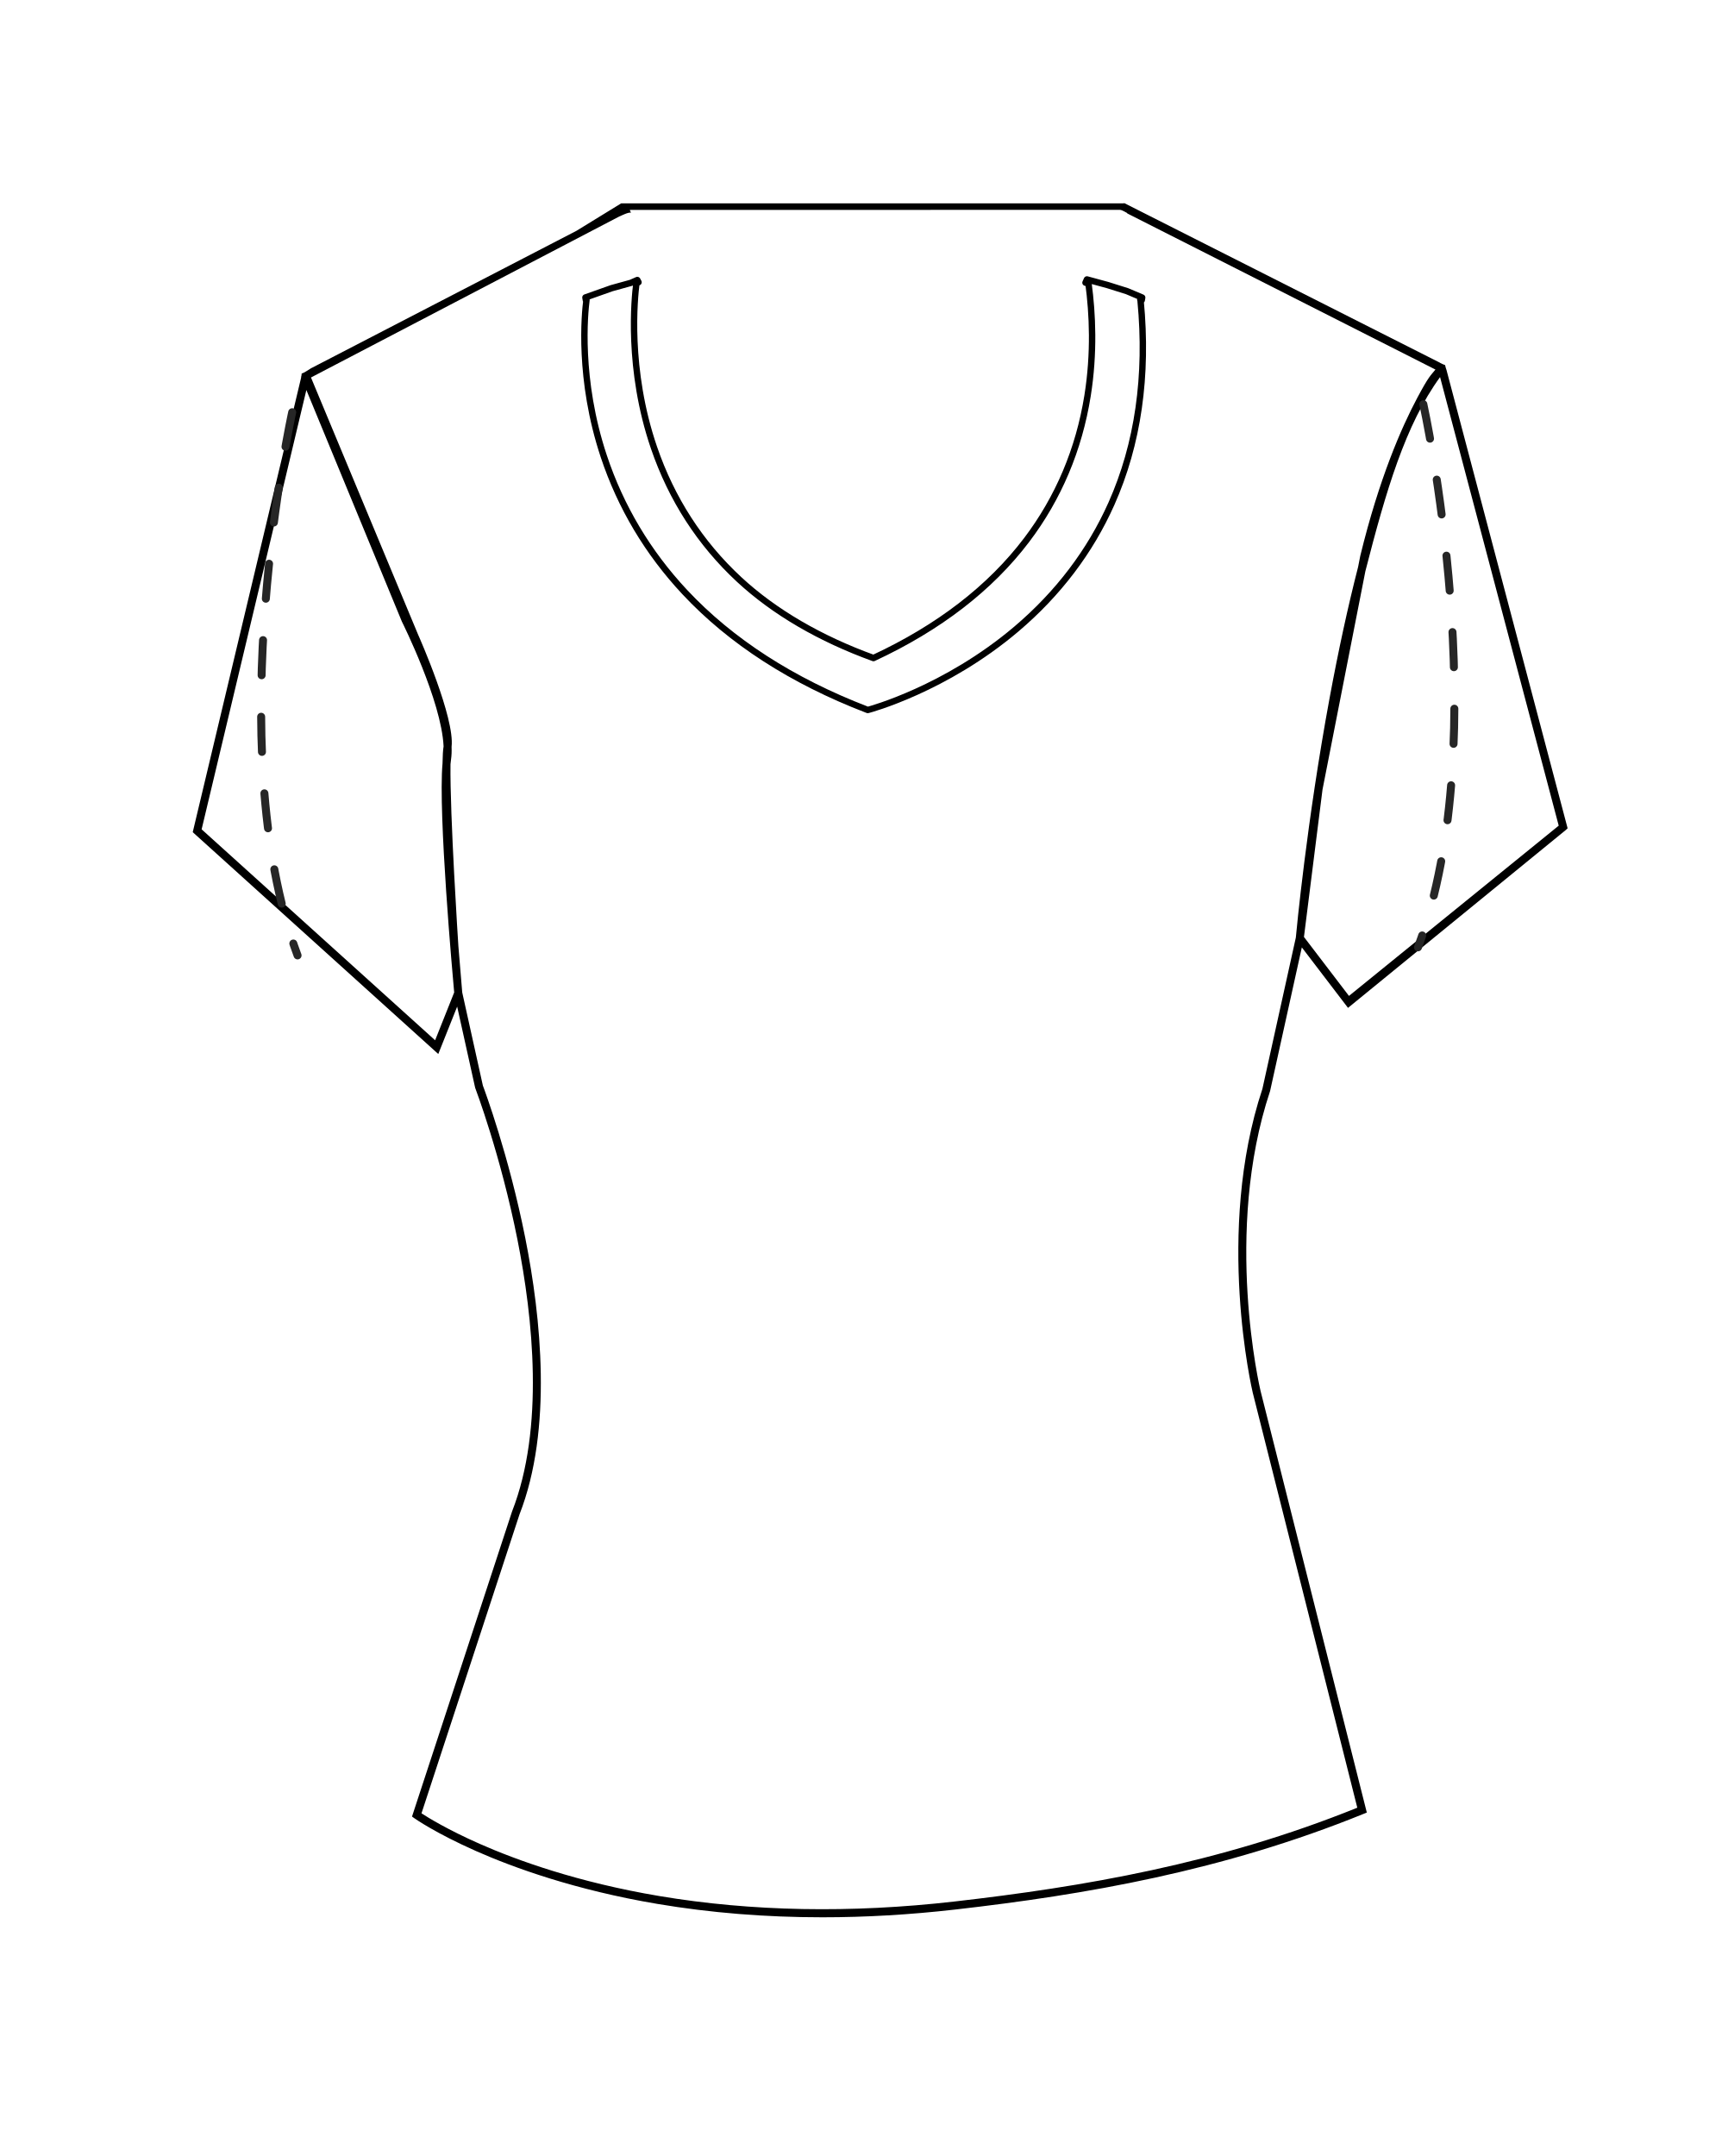
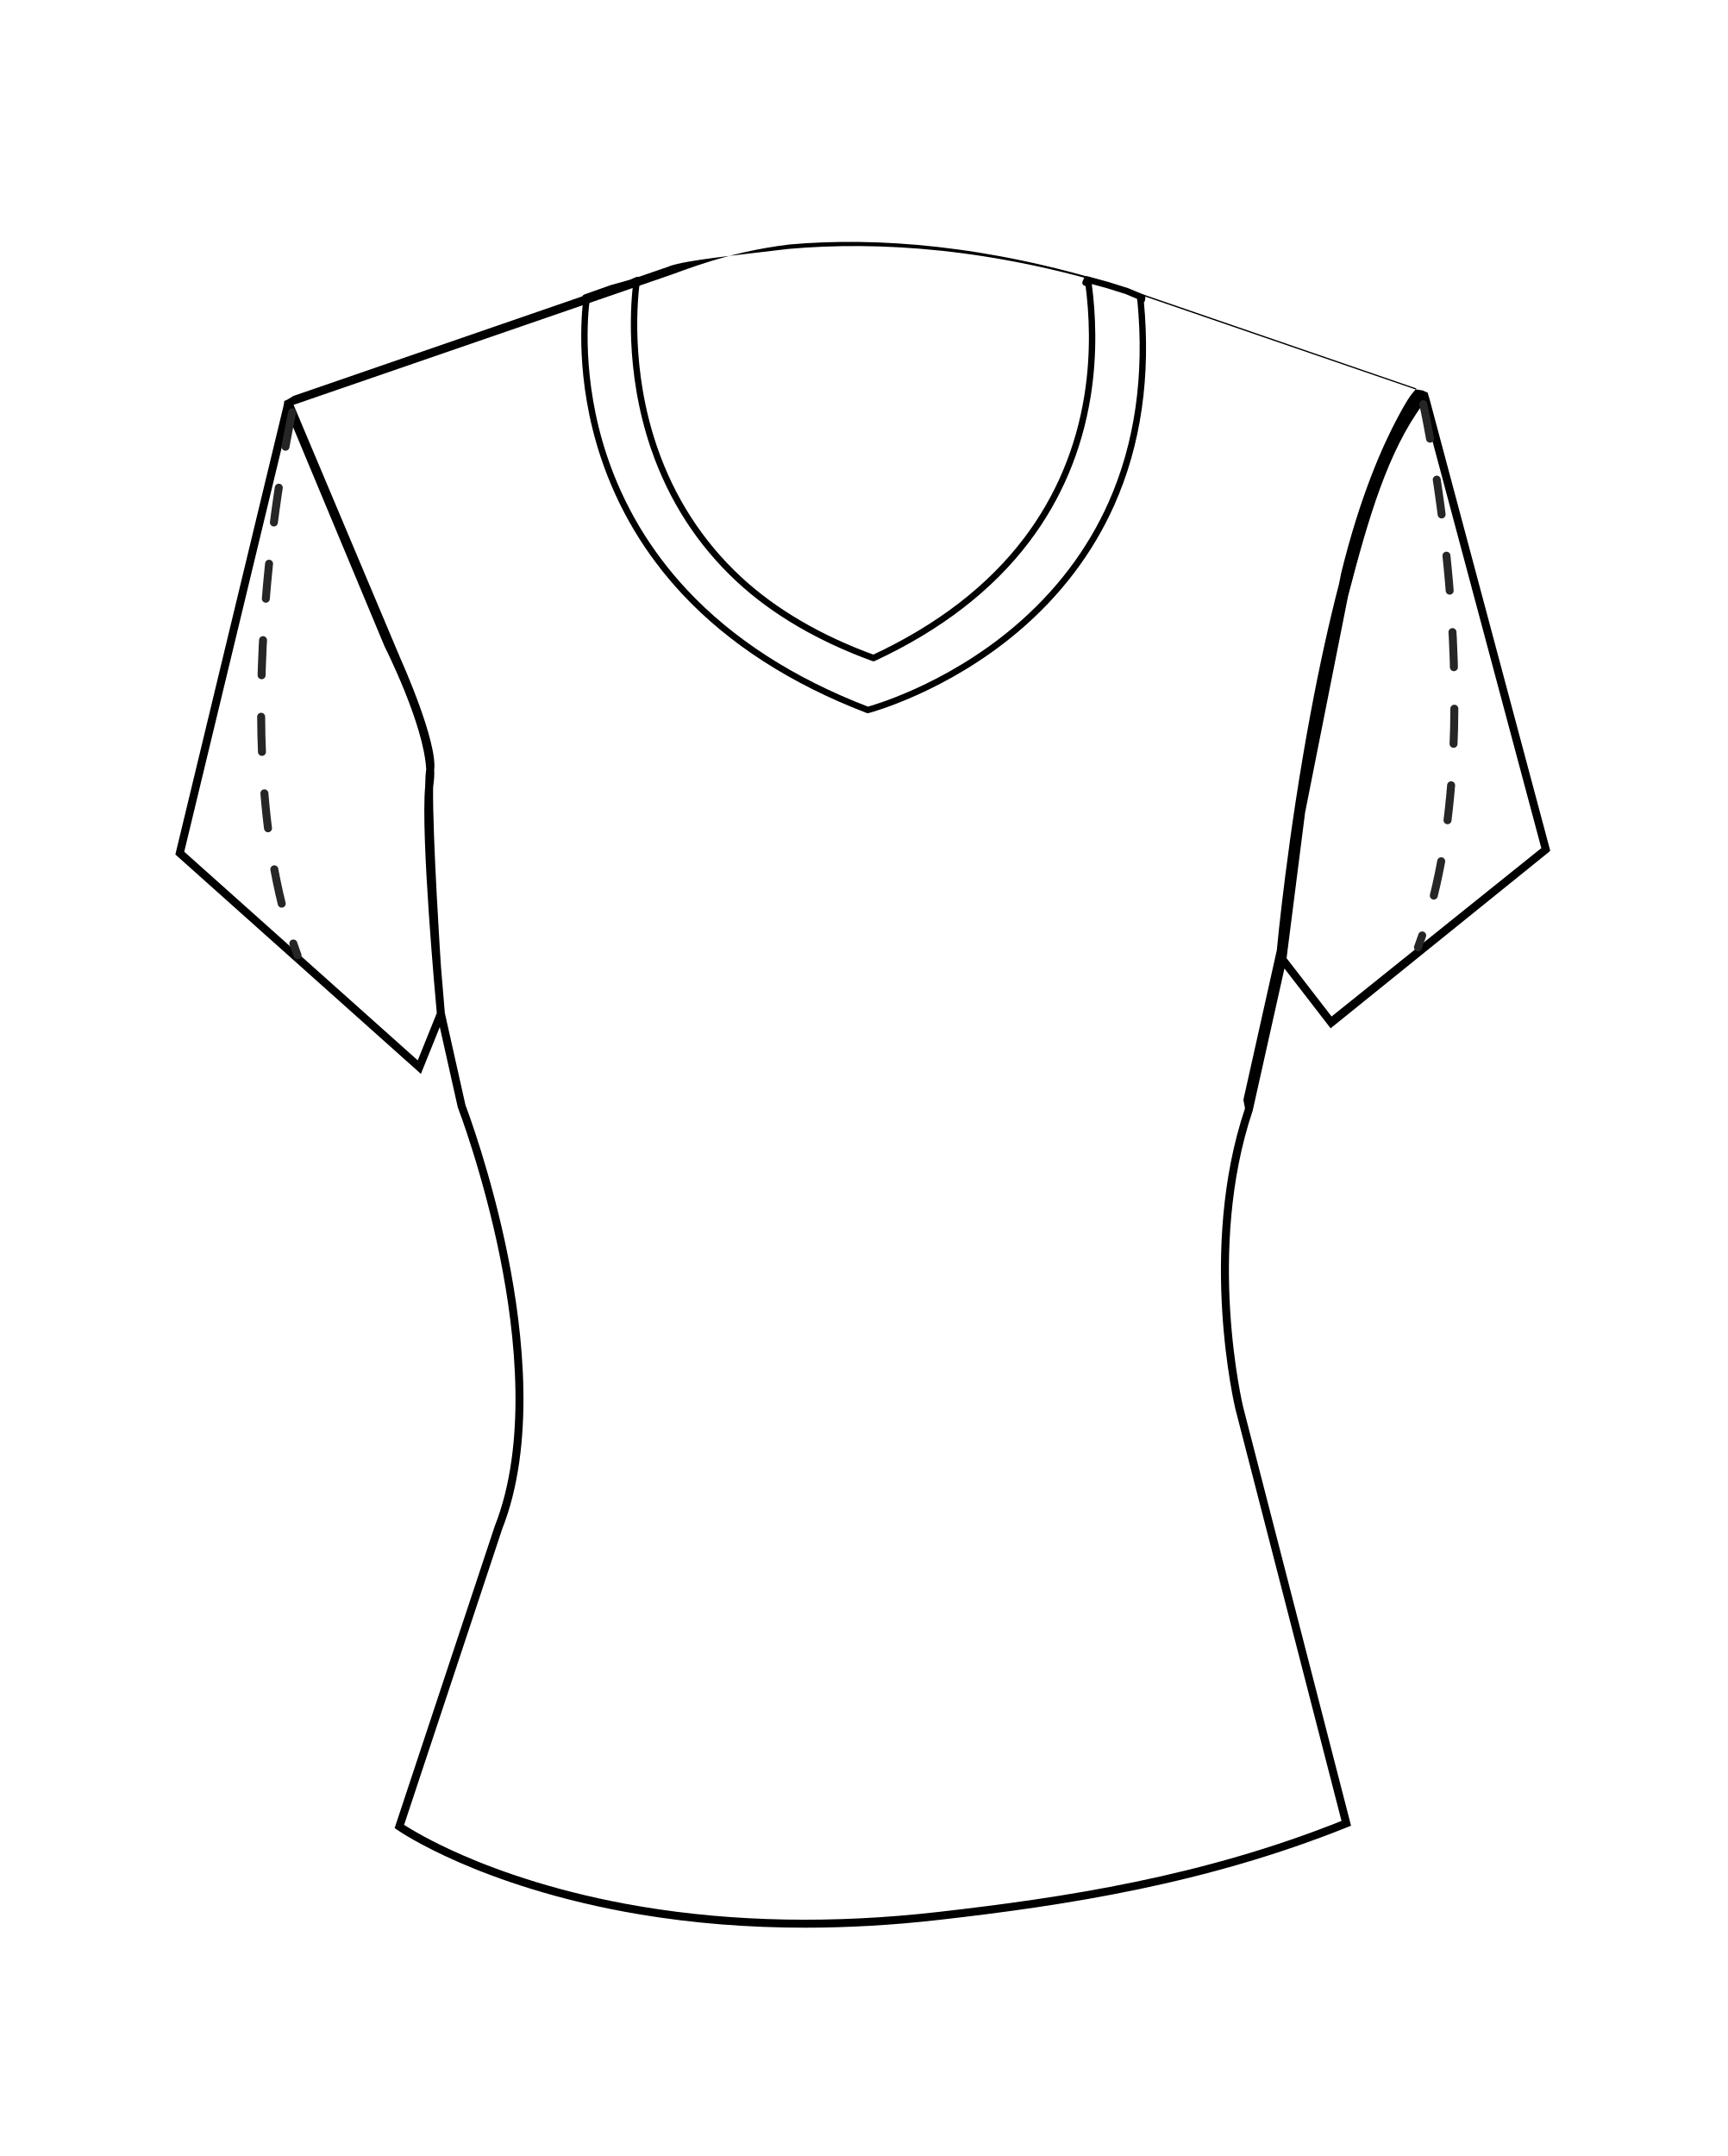
<svg xmlns="http://www.w3.org/2000/svg" id="base_camisa" version="1.1" viewBox="0 0 1082 1350">
  <g id="matrioska-base">
-     <path d="M795.4,683.14l19.87-89.92,28.92,37.87,136.45-111.42,1.08-1.02-75.85-286.98c-.34-.93-.63-1.87-.83-2.84-.01-.06-.01-.13,0-.19-1.03-.39-2.05-.81-3.02-1.33-.06-.03-.11-.08-.15-.14l-197.88-100.04-.13.22h-314.87l-28,17.19-166.57,86.25c-.04.07-.09.13-.18.17-1.73.97-3.3,2.26-5.19,2.89h-.12c-.03.79-.15,1.56-.39,2.31l.07.16-67.91,284.75,153.77,138.9,11.83-29.68,11.24,50.72.11.35c.16.41,15.82,41.69,26.4,94.84,9.73,48.88,17.04,118.1-3.39,170.26l-62.64,191,1.53,1.08c.53.37,13.37,9.37,38.65,20.55,23.25,10.27,61.84,24.36,113.62,33.08,33.06,5.57,67.57,8.36,103.2,8.36,27.03,0,54.71-1.61,82.9-4.82,81.61-9.3,167.74-24.1,256-59.93l2.05-.83-66.55-264c-.24-.98-23.47-99.45,5.94-187.68l.04-.12h0ZM976.14,517l-131.35,106.6-28.19-36.92,11.61-92.23,26.86-136.8c12.93-50.38,25.04-91.7,46.77-121.53l74.3,280.86h0ZM272.5,651.38l-146.23-132.09,65.59-275.07,59.81,144.97.08.17c.27.54,24.7,49.45,26.04,77.91v.12c-.38,2.18-.58,5.88-.66,10.67-2.81,31.24,6.4,133.57,7.3,143.36l-11.94,29.97h0ZM784.57,872.19l65.44,259.72c-87.03,35.16-171.93,49.55-252.39,58.75-64.84,7.41-126.96,6.26-184.63-3.42-51.3-8.61-89.5-22.52-112.52-32.67-20.06-8.85-32.39-16.46-36.51-19.14l61.38-187.18c20.85-53.32,13.47-123.57,3.6-173.13-10.31-51.76-25.41-92.37-26.55-95.41l-12.92-58.3-2.41-29.02c-.06-.94-5.37-82.34-4.94-113.87.1-1.08.21-2.08.34-2.96.36-2.44.45-5.1.34-7.94,2.13-18.08-20.12-68.36-21.06-70.47l-66.99-160.78,193.24-100.91.03.04c1.1-.49,5.64-2.8,7.09-2.3.92.32-.86-.43,0,0l-.7-1.77,307.11-.02h0c1.67.19,4.48,2.24,4.19,1.79l.29.46,192.95,97.74c-3.08,3.84-4.08,3.98-11.45,17.84-9.72,18.25-23.79,50.21-35.63,98.85l-1.36,6.91c-6.32,24.62-12.28,51.99-17.85,82.08-14.38,77.7-20.79,146.13-21.14,149.97l-20.94,94.76c-29.82,89.62-6.26,189.37-6.01,190.41v-.02h0Z" />
+     <path d="M833.301,643.882l136.45-110.19,1.08-1.01-75.85-283.82c-.34-.92-.63-1.85-.83-2.81-.01-.06-.01-.13,0-.19-1.03-.39-2.05-.8-3.02-1.32-.06-.03-.11-.08-5.04-.83l-183.794-63.124c.025-.023-.025.023,0,0-81.039-25.027-151.656-29.765-208.692-24.71-35.037,4.227-62.587,6.838-74.309,10.757.018.021.03.044.048.065l-235.813,81.303c-.04.07-.09.13-.18.17-1.73.96-3.3,2.24-5.19,2.86h-.12c-.03.78-.15,1.54-.39,2.28l.07.16-67.9,281.58,153.77,137.37,11.83-29.35,11.24,50.16.11.35c.16.41,15.82,41.23,26.4,93.8,9.73,48.34,17.04,116.8-3.39,168.38l-62.64,188.9,1.53,1.07c.53.37,13.37,9.27,38.65,20.32,23.25,10.16,61.84,24.09,113.62,32.72,33.06,5.51,67.57,8.27,103.2,8.27,27.03,0,54.71-1.59,82.9-4.77,81.61-9.2,168.74-22.83,257-58.27l2.05-.82-67.55-262.09c-.24-.97-23.47-98.35,5.94-185.61l.04-.12h-.01l19.87-88.93,28.92,37.45ZM965.251,531.052l-131.35,105.43-28.19-36.51,11.61-91.21,26.86-135.29c12.92-49.82,25.04-90.69,46.77-120.19l74.3,277.77ZM261.611,663.972v-.02h0l-146.23-130.63,65.6-272.03,59.81,143.37.08.17c.27.53,24.7,48.91,26.04,77.05-.01.08-.01.16-.03.24-.36,2.17-.55,5.79-.63,10.43-2.81,30.9,6.4,132.1,7.3,141.78l-11.94,29.64ZM779.691,694.012c-29.82,88.63-6.26,187.28-6.01,188.31l66.44,257.86c-87.03,34.77-172.93,48-253.39,57.1-64.84,7.33-126.96,6.19-184.63-3.38-51.3-8.52-89.5-22.27-112.52-32.31-20.06-8.75-32.39-16.28-36.51-18.93l61.38-185.12c20.85-52.73,13.47-122.21,3.6-171.22-10.31-51.19-25.41-91.35-26.55-94.36l-12.92-57.66-2.41-28.7c-.06-.93-5.37-81.43-4.94-112.62.1-1.07.21-2.06.34-2.93.36-2.41.45-5.04.34-7.85,2.13-17.88-20.12-67.61-21.06-69.69l-66.99-159.01,233.268-80.365c11.616-3.819,37.451-15.187,77.313-20.069,55.017-4.824,123.922.503,203.756,25.203l188.844,64.961c-3.08,3.8-4.08,3.94-11.45,17.64-9.72,18.05-23.79,49.66-35.63,97.76l-1.36,6.83c-6.32,24.35-12.28,51.42-17.85,81.18-14.38,76.84-20.79,144.52-21.14,148.32l-20.94,93.72h0l-0.0 0Z" />
    <path d="M182.985,258.122s-45.945,207.875,3.362,340.108" fill="none" stroke="#262626" stroke-dasharray="22 26" stroke-linecap="round" stroke-miterlimit="10" stroke-width="5" />
    <path d="M891.369,253.079s45.945,207.875-3.362,340.108" fill="none" stroke="#262626" stroke-dasharray="22 26" stroke-linecap="round" stroke-miterlimit="10" stroke-width="5" />
    <path d="M714.281,188.265c-.022-.226-.088-.435-.177-.632l.907.297.28-1.611-9.455-3.992-12.257-3.852-12.887-3.502-.91,2.031,1.896.585c2.503,18.726,3.7,43.382-.598,70.216-5.386,33.615-18.213,63.994-38.127,90.291-22.805,30.116-55.044,54.951-95.93,73.95-33.225-12.03-62.049-28.699-84.212-49.266-24.323-22.572-42.239-50.316-53.249-82.46-16.861-49.226-12.188-93.995-10.99-103.029-.276.089-.559.152-.841.223l2.141-.777-.747-1.401-4.016,1.774-12.14,3.362-16.342,5.79.28,1.681.374-.121c-1.093,8.355-5.257,49.518,10.849,97.919,10.556,31.723,27.619,60.326,50.713,85.014,28.829,30.818,67.178,55.572,113.984,73.573l.6.231.623-.163c.476-.123,48.049-12.831,92.522-50.581,26.148-22.195,46.152-48.579,59.458-78.42,16.621-37.276,22.762-80.048,18.252-127.13Z" fill="none" stroke="#000000" stroke-linecap="round" stroke-linejoin="round" stroke-width="4" />
  </g>
</svg>
